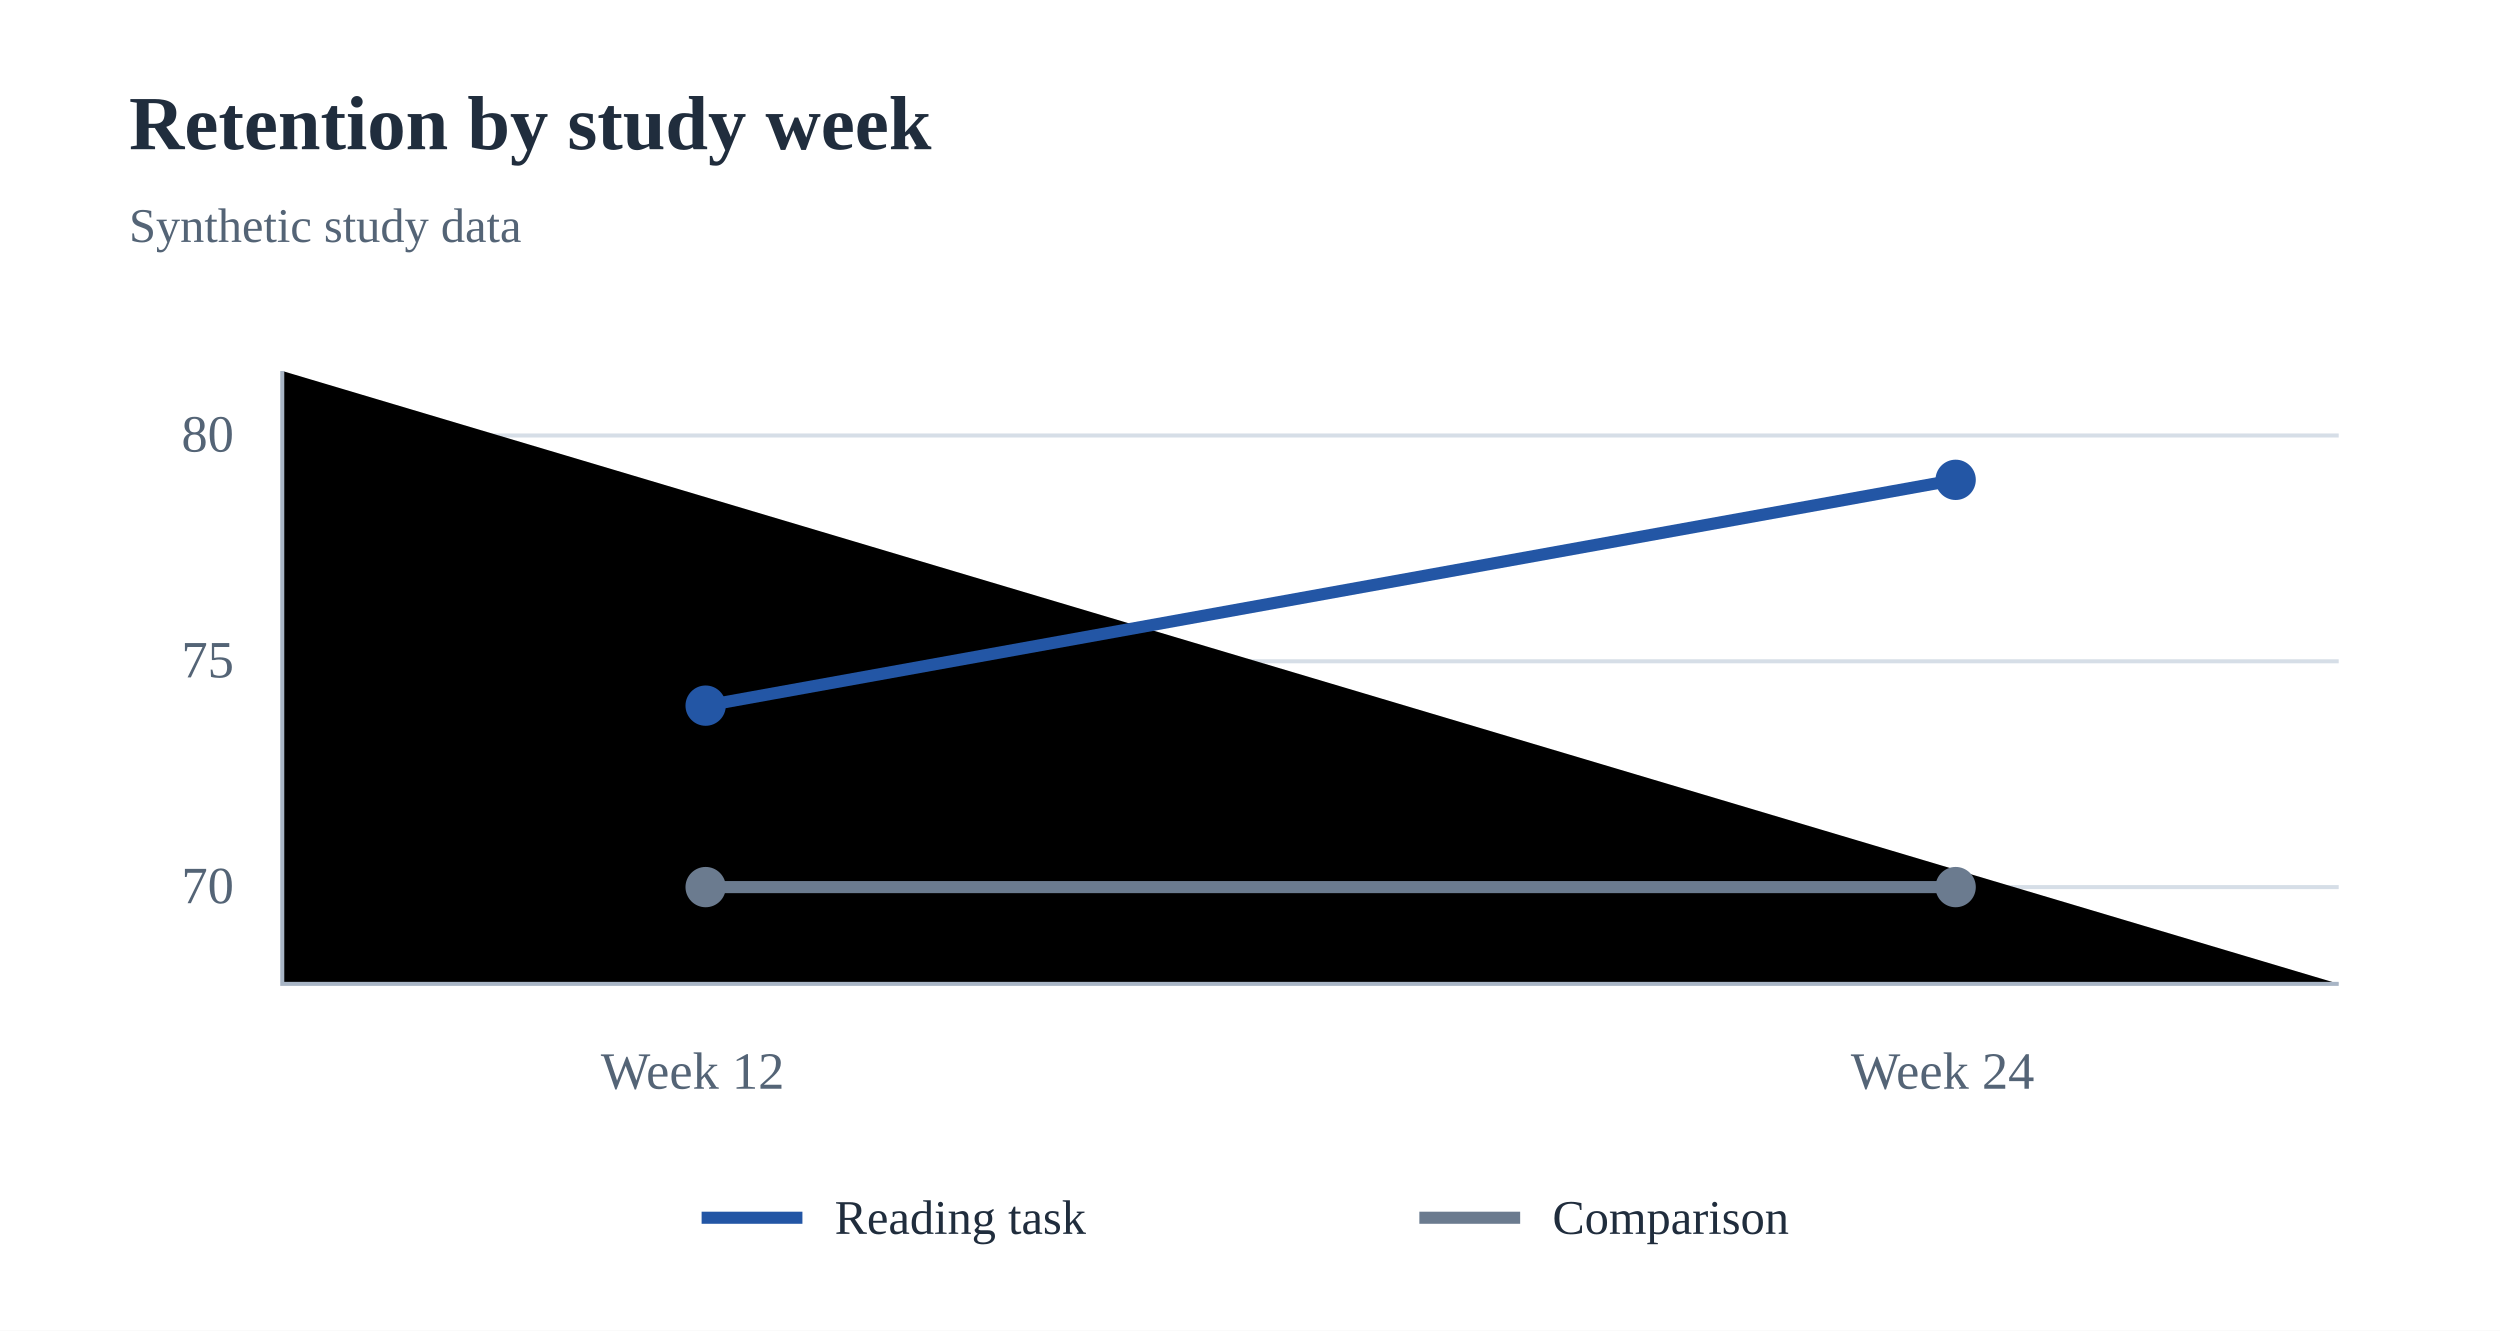
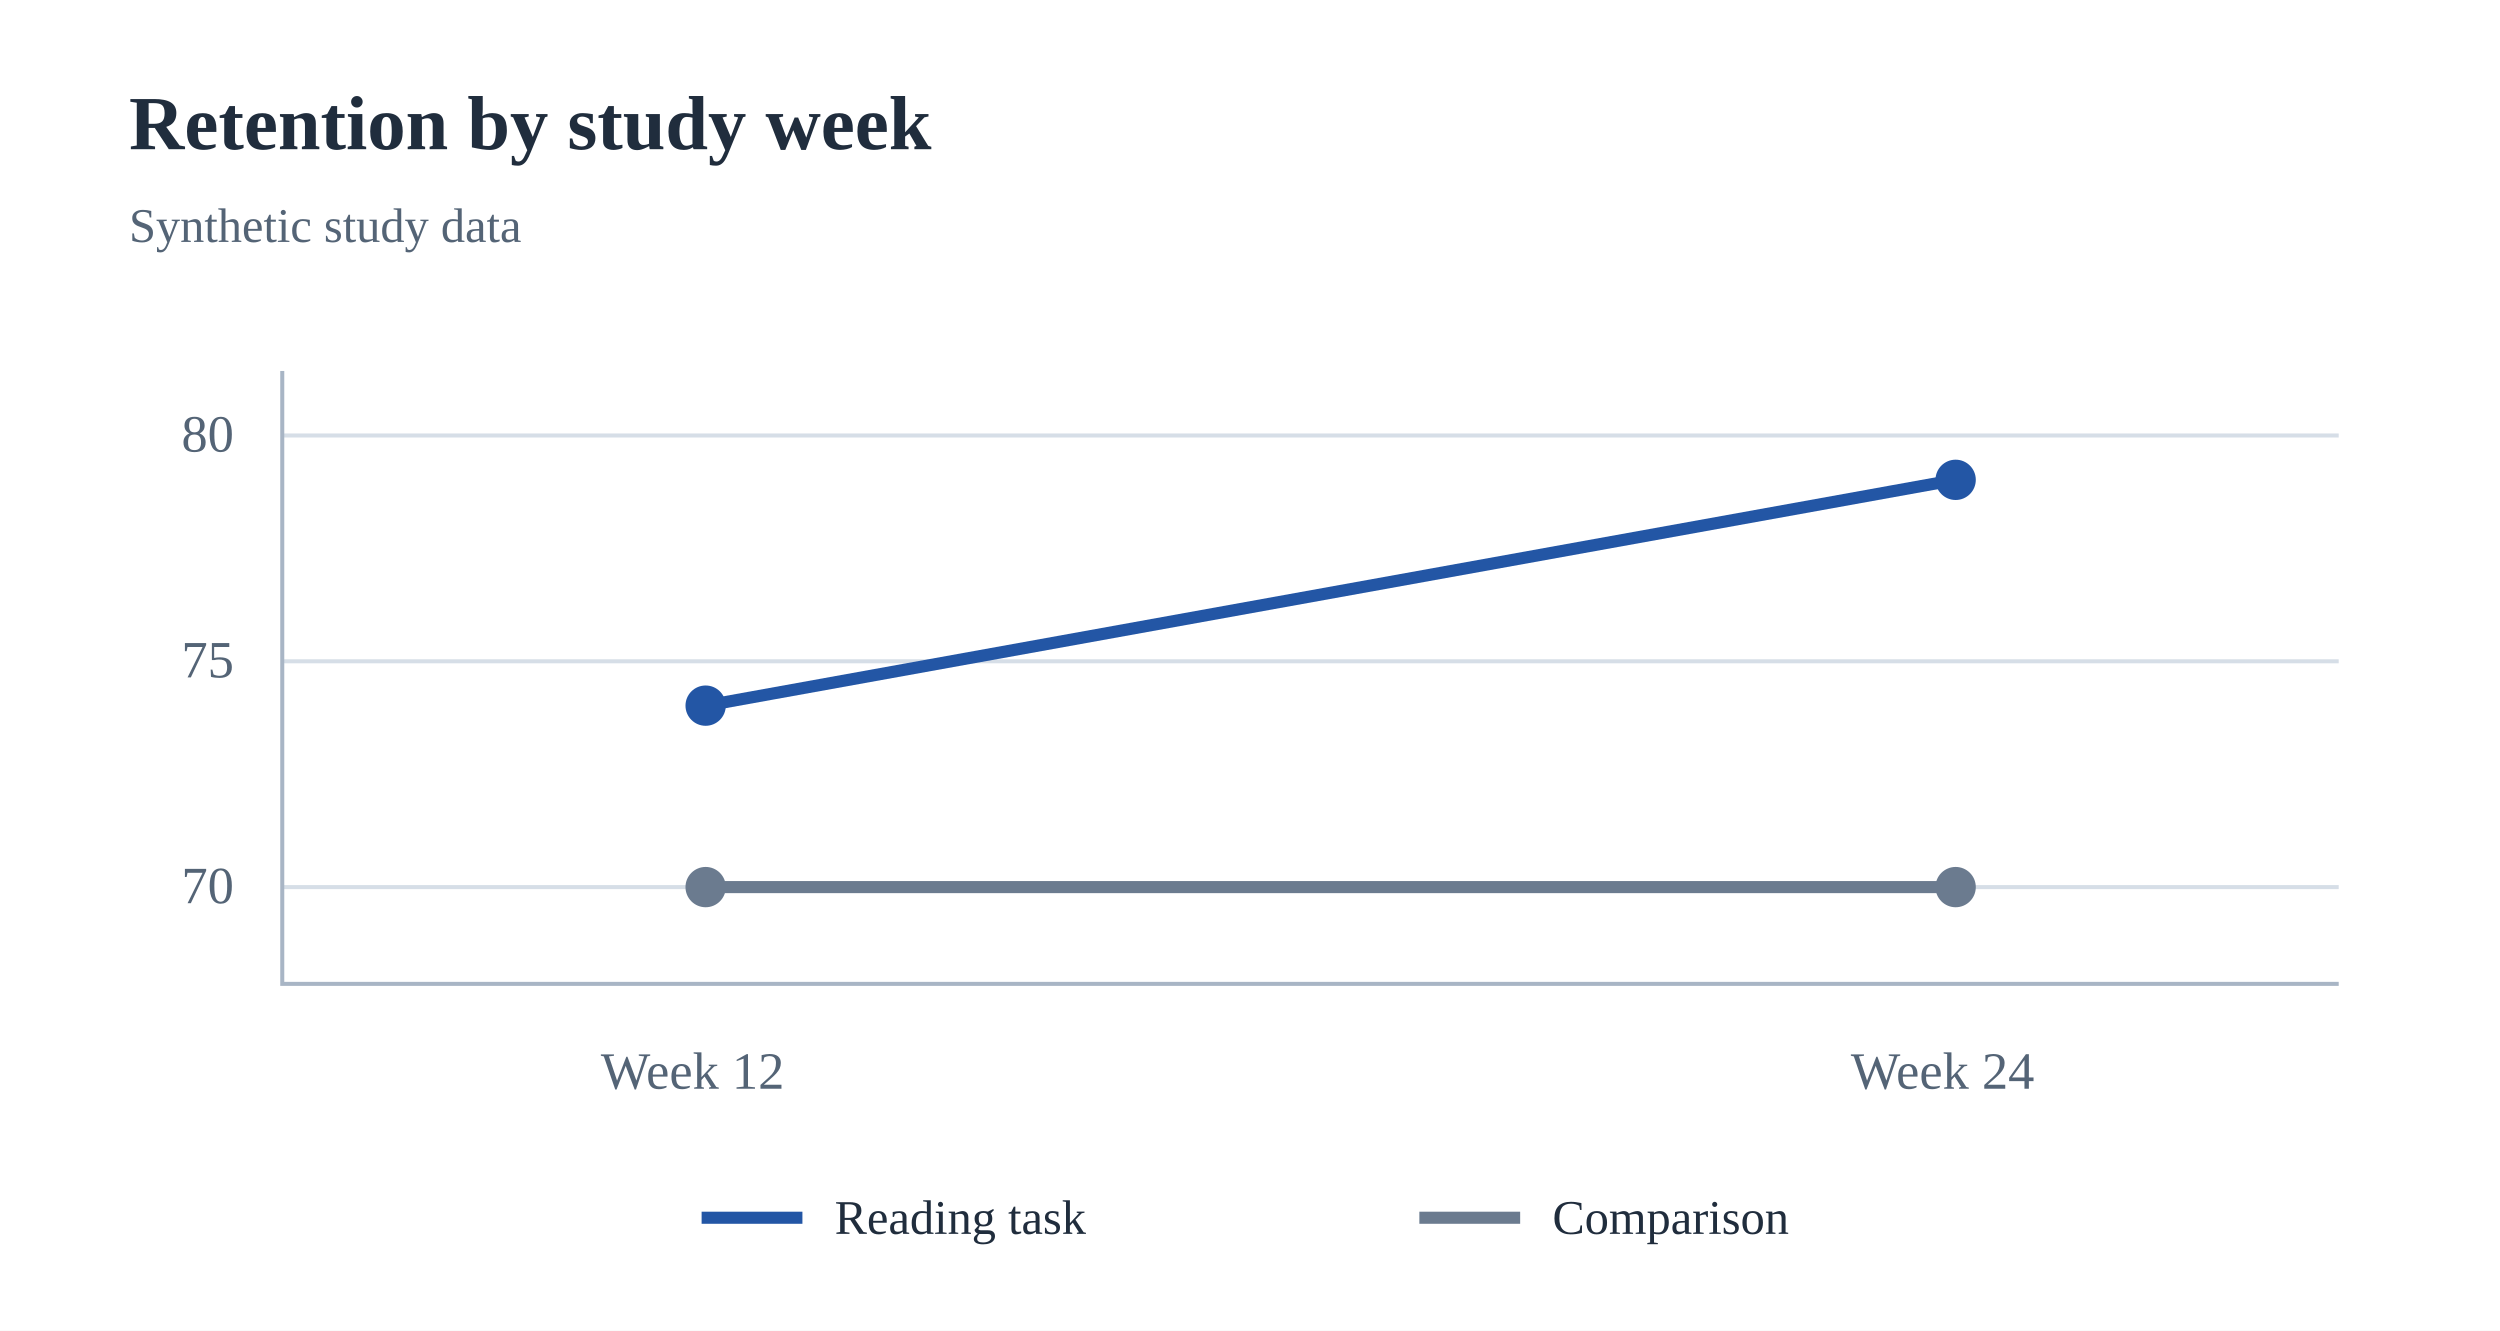
<svg xmlns="http://www.w3.org/2000/svg" viewBox="0 0 620 330" role="img" aria-labelledby="title desc">
  <rect width="620" height="330" fill="#fff" />
  <g fill="#202d3d" font-family="Source Sans 3,Arial,sans-serif">
    <text x="32" y="37" font-size="19" font-weight="600">Retention by study week</text>
    <text x="32" y="60" font-size="12" fill="#546476">Synthetic study data</text>
  </g>
-   <g stroke="#d6dee7" stroke-width="1">
+   <g stroke="#d6dee7" stroke-width="1" fill="none">
    <path d="M70 108H580 M70 164H580 M70 220H580" />
    <path d="M70 92V244H580" stroke="#a8b5c5" />
  </g>
  <g fill="#546476" font-family="Source Sans 3,Arial,sans-serif" font-size="13">
    <text x="45" y="112">80</text>
    <text x="45" y="168">75</text>
    <text x="45" y="224">70</text>
    <text x="149" y="270">Week 12</text>
    <text x="459" y="270">Week 24</text>
  </g>
  <path d="M175 175L485 119" fill="none" stroke="#2356a5" stroke-width="3" />
  <path d="M175 220L485 220" fill="none" stroke="#6b7b8f" stroke-width="3" />
  <g fill="#2356a5">
    <circle cx="175" cy="175" r="5" />
    <circle cx="485" cy="119" r="5" />
  </g>
  <g fill="#6b7b8f">
    <circle cx="175" cy="220" r="5" />
    <circle cx="485" cy="220" r="5" />
  </g>
  <g font-family="Source Sans 3,Arial,sans-serif" font-size="12">
-     <path d="M174 302h25" stroke="#2356a5" stroke-width="3" />
+     <path d="M174 302h25" fill="none" stroke="#2356a5" stroke-width="3" />
    <text x="207" y="306" fill="#202d3d">Reading task</text>
-     <path d="M352 302h25" stroke="#6b7b8f" stroke-width="3" />
+     <path d="M352 302h25" fill="none" stroke="#6b7b8f" stroke-width="3" />
    <text x="385" y="306" fill="#202d3d">Comparison</text>
  </g>
</svg>
